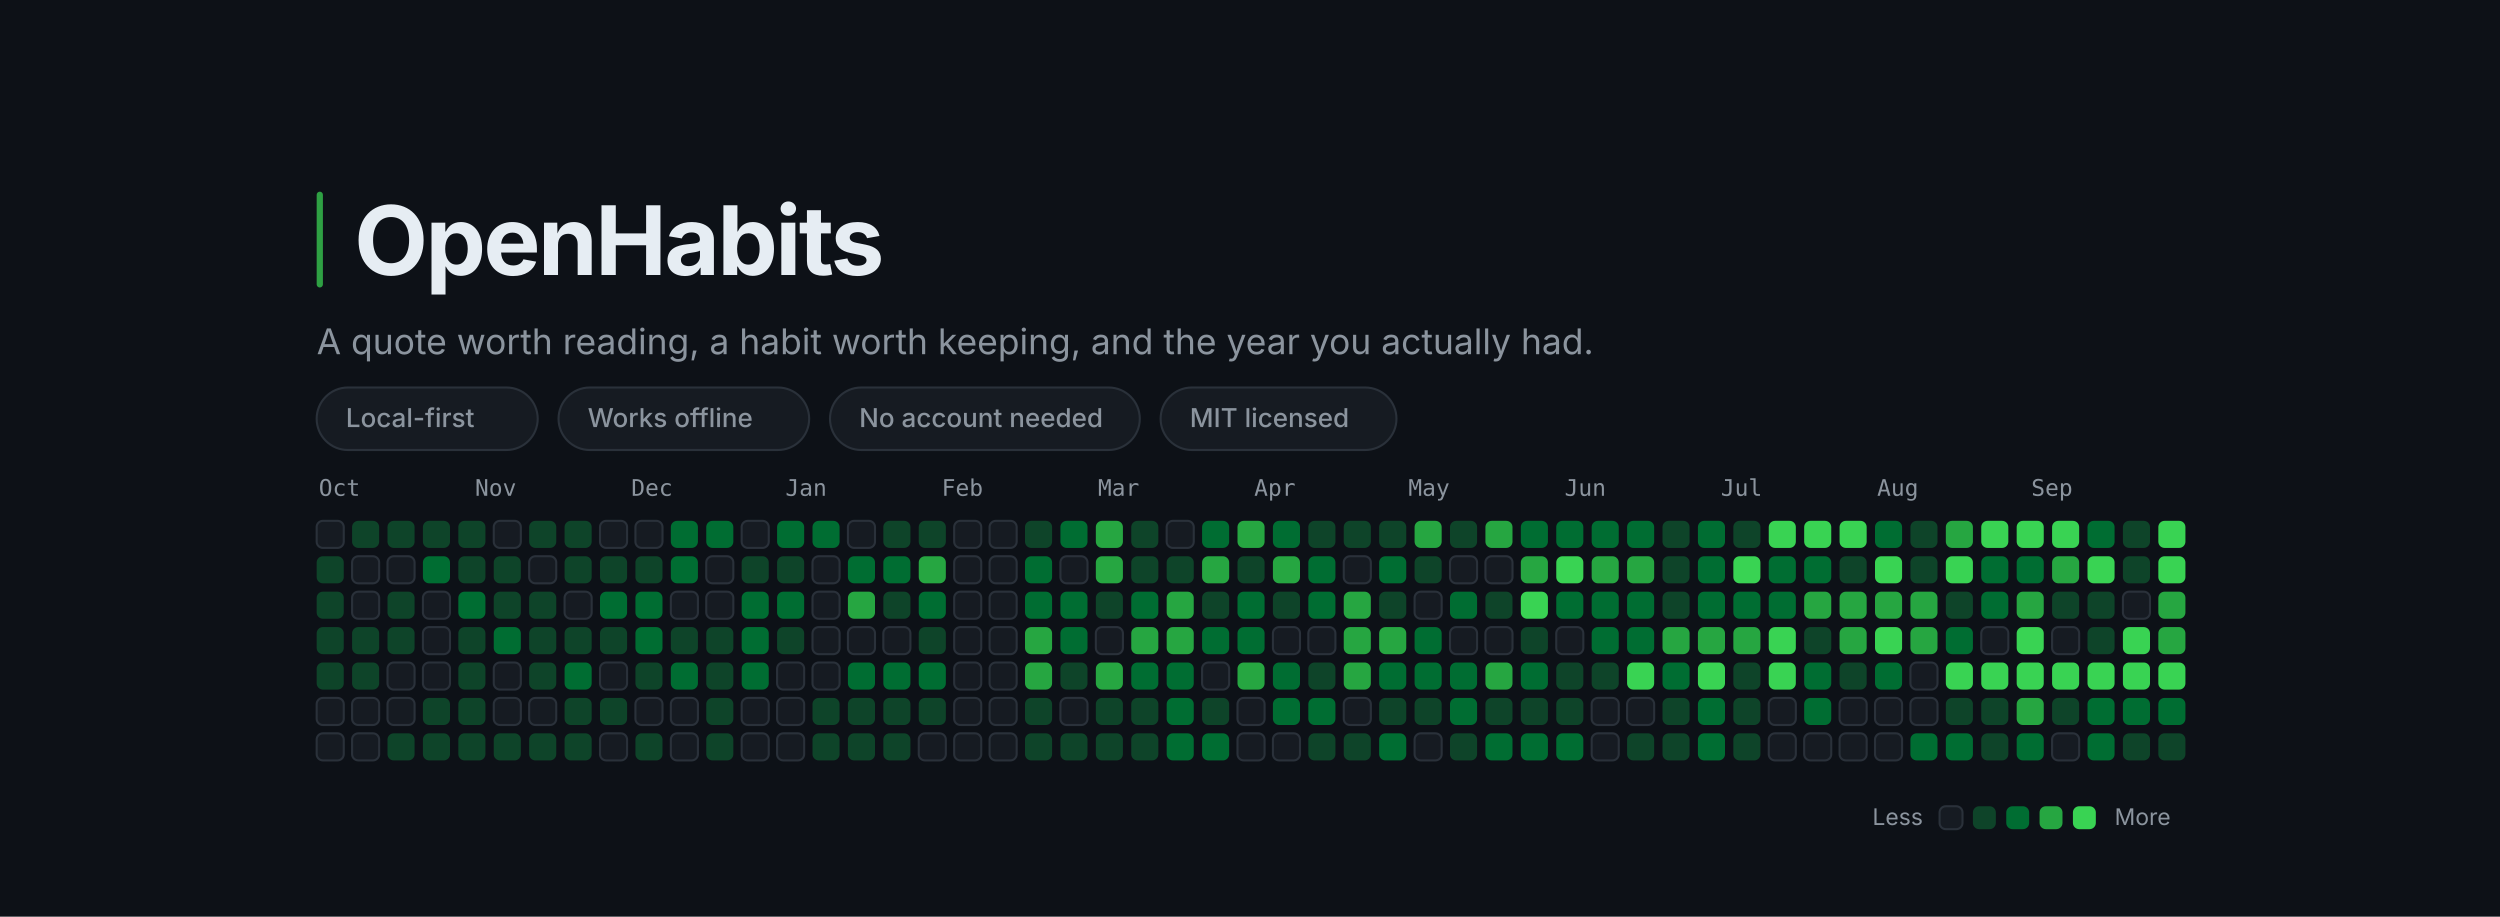
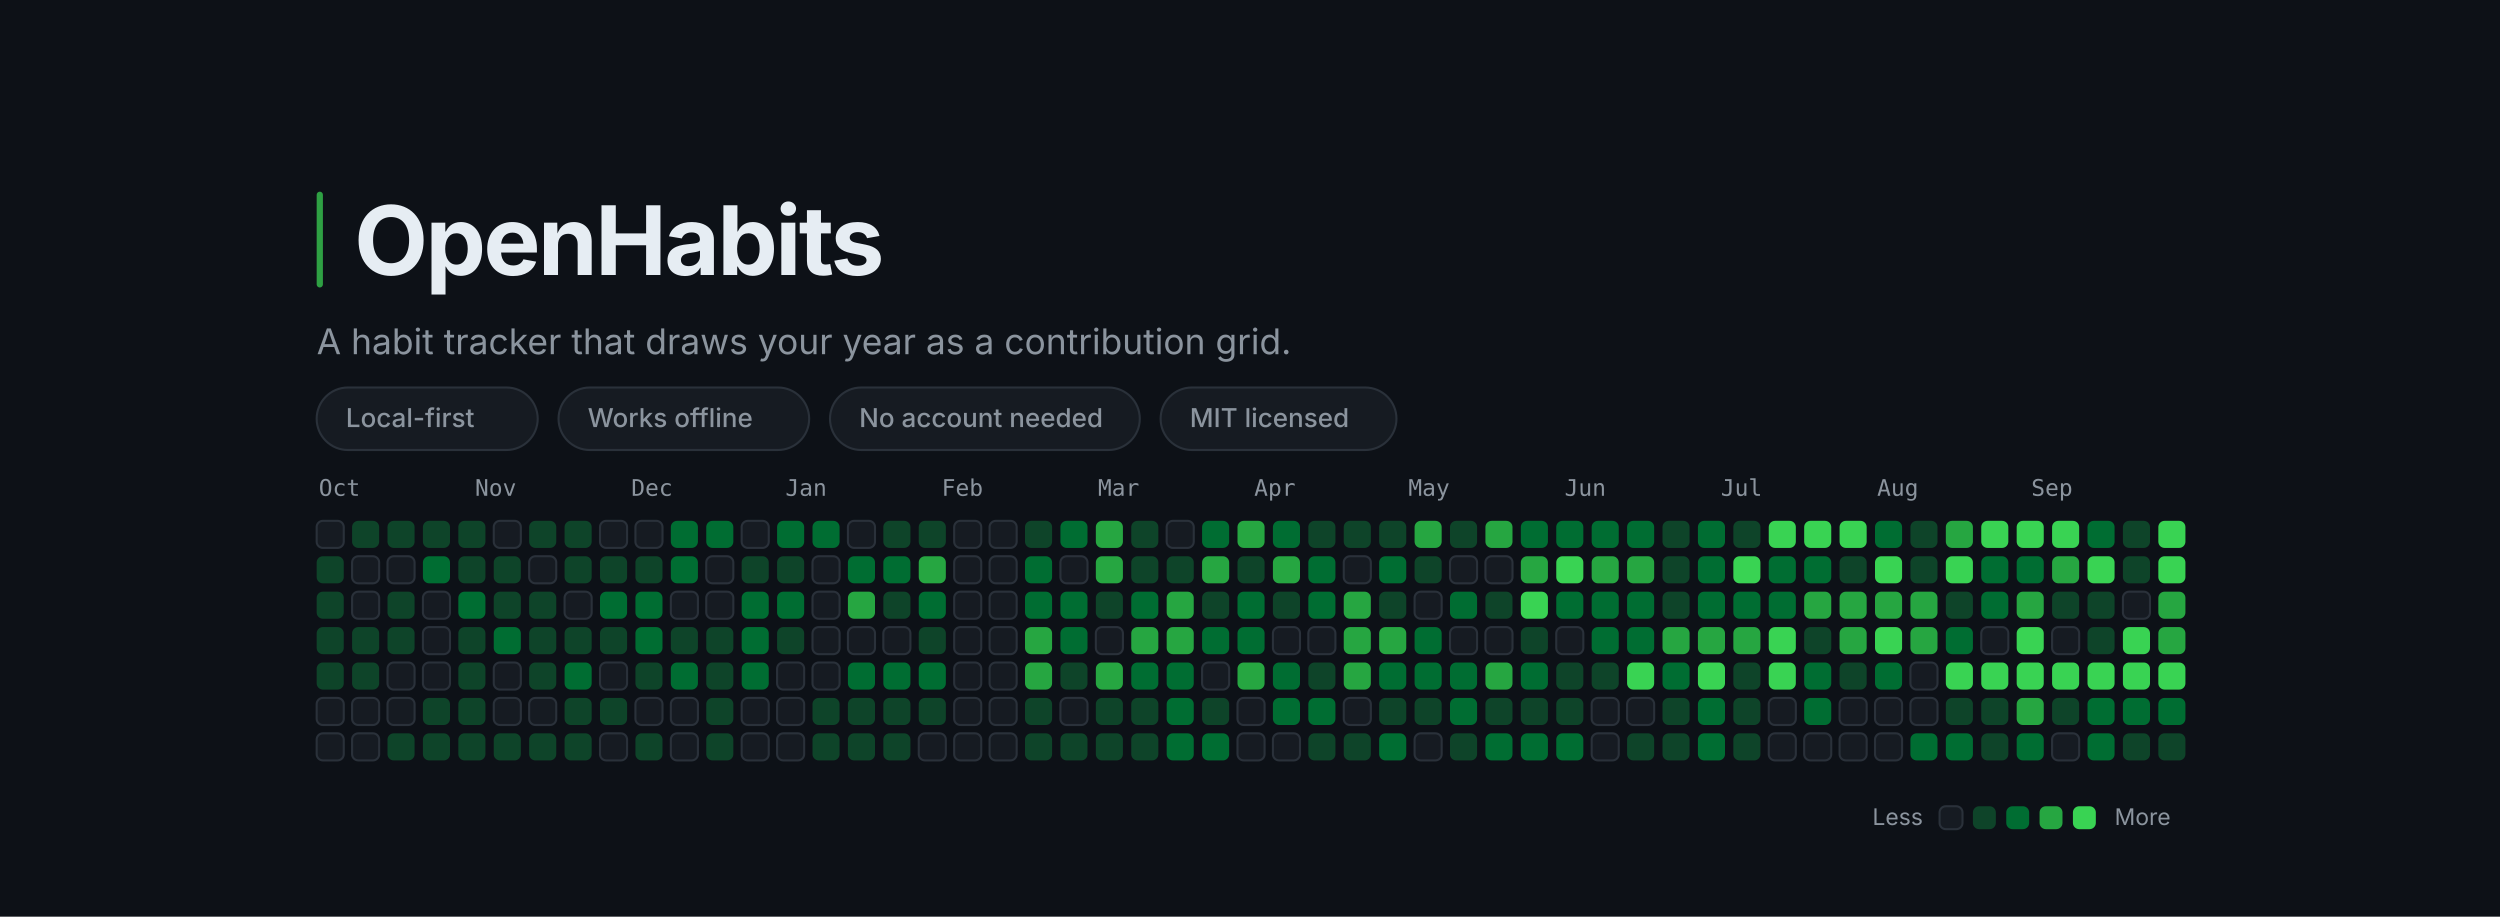
<svg xmlns="http://www.w3.org/2000/svg" width="1200" height="440" viewBox="0 0 1200 440" role="img">
  <rect x="0" y="0" width="1200" height="440" rx="0" fill="#0d1117" />
  <rect x="152" y="92" width="3" height="46" rx="1.5" fill="#2ea043" />
  <text x="170" y="132" font-family="-apple-system, BlinkMacSystemFont, Segoe UI, Inter, Roboto, Helvetica, Arial, sans-serif" font-size="46" fill="#e6edf3" font-weight="700" letter-spacing="-1.2">OpenHabits</text>
-   <text x="152" y="170" font-family="-apple-system, BlinkMacSystemFont, Segoe UI, Inter, Roboto, Helvetica, Arial, sans-serif" font-size="17" fill="#8b949e" font-weight="400">A quote worth reading, a habit worth keeping, and the year you actually had.</text>
+   <text x="152" y="170" font-family="-apple-system, BlinkMacSystemFont, Segoe UI, Inter, Roboto, Helvetica, Arial, sans-serif" font-size="17" fill="#8b949e" font-weight="400">A habit tracker that draws your year as a contribution grid.</text>
  <rect x="152" y="186" width="106.1" height="30" rx="15" fill="#161b22" stroke="#2a313a" stroke-width="1" />
  <text x="166" y="205" font-family="-apple-system, BlinkMacSystemFont, Segoe UI, Inter, Roboto, Helvetica, Arial, sans-serif" font-size="12.5" fill="#8b949e" font-weight="500">Local-first</text>
  <rect x="268.1" y="186" width="120.3" height="30" rx="15" fill="#161b22" stroke="#2a313a" stroke-width="1" />
  <text x="282.1" y="205" font-family="-apple-system, BlinkMacSystemFont, Segoe UI, Inter, Roboto, Helvetica, Arial, sans-serif" font-size="12.5" fill="#8b949e" font-weight="500">Works offline</text>
  <rect x="398.4" y="186" width="148.7" height="30" rx="15" fill="#161b22" stroke="#2a313a" stroke-width="1" />
  <text x="412.4" y="205" font-family="-apple-system, BlinkMacSystemFont, Segoe UI, Inter, Roboto, Helvetica, Arial, sans-serif" font-size="12.5" fill="#8b949e" font-weight="500">No account needed</text>
  <rect x="557.1" y="186" width="113.2" height="30" rx="15" fill="#161b22" stroke="#2a313a" stroke-width="1" />
  <text x="571.1" y="205" font-family="-apple-system, BlinkMacSystemFont, Segoe UI, Inter, Roboto, Helvetica, Arial, sans-serif" font-size="12.5" fill="#8b949e" font-weight="500">MIT licensed</text>
  <text x="153" y="238" font-family="ui-monospace, SFMono-Regular, Menlo, Consolas, monospace" font-size="11" fill="#8b949e" font-weight="400">Oct</text>
  <text x="228" y="238" font-family="ui-monospace, SFMono-Regular, Menlo, Consolas, monospace" font-size="11" fill="#8b949e" font-weight="400">Nov</text>
  <text x="303" y="238" font-family="ui-monospace, SFMono-Regular, Menlo, Consolas, monospace" font-size="11" fill="#8b949e" font-weight="400">Dec</text>
  <text x="377" y="238" font-family="ui-monospace, SFMono-Regular, Menlo, Consolas, monospace" font-size="11" fill="#8b949e" font-weight="400">Jan</text>
  <text x="452" y="238" font-family="ui-monospace, SFMono-Regular, Menlo, Consolas, monospace" font-size="11" fill="#8b949e" font-weight="400">Feb</text>
  <text x="527" y="238" font-family="ui-monospace, SFMono-Regular, Menlo, Consolas, monospace" font-size="11" fill="#8b949e" font-weight="400">Mar</text>
  <text x="602" y="238" font-family="ui-monospace, SFMono-Regular, Menlo, Consolas, monospace" font-size="11" fill="#8b949e" font-weight="400">Apr</text>
  <text x="676" y="238" font-family="ui-monospace, SFMono-Regular, Menlo, Consolas, monospace" font-size="11" fill="#8b949e" font-weight="400">May</text>
  <text x="751" y="238" font-family="ui-monospace, SFMono-Regular, Menlo, Consolas, monospace" font-size="11" fill="#8b949e" font-weight="400">Jun</text>
  <text x="826" y="238" font-family="ui-monospace, SFMono-Regular, Menlo, Consolas, monospace" font-size="11" fill="#8b949e" font-weight="400">Jul</text>
  <text x="901" y="238" font-family="ui-monospace, SFMono-Regular, Menlo, Consolas, monospace" font-size="11" fill="#8b949e" font-weight="400">Aug</text>
  <text x="975" y="238" font-family="ui-monospace, SFMono-Regular, Menlo, Consolas, monospace" font-size="11" fill="#8b949e" font-weight="400">Sep</text>
  <rect x="152" y="250" width="13" height="13" rx="3" fill="#161b22" stroke="#2a313a" stroke-width="1" />
  <rect x="152" y="267" width="13" height="13" rx="3" fill="#0e4429" />
  <rect x="152" y="284" width="13" height="13" rx="3" fill="#0e4429" />
  <rect x="152" y="301" width="13" height="13" rx="3" fill="#0e4429" />
  <rect x="152" y="318" width="13" height="13" rx="3" fill="#0e4429" />
  <rect x="152" y="335" width="13" height="13" rx="3" fill="#161b22" stroke="#2a313a" stroke-width="1" />
  <rect x="152" y="352" width="13" height="13" rx="3" fill="#161b22" stroke="#2a313a" stroke-width="1" />
  <rect x="169" y="250" width="13" height="13" rx="3" fill="#0e4429" />
  <rect x="169" y="267" width="13" height="13" rx="3" fill="#161b22" stroke="#2a313a" stroke-width="1" />
  <rect x="169" y="284" width="13" height="13" rx="3" fill="#161b22" stroke="#2a313a" stroke-width="1" />
  <rect x="169" y="301" width="13" height="13" rx="3" fill="#0e4429" />
  <rect x="169" y="318" width="13" height="13" rx="3" fill="#0e4429" />
  <rect x="169" y="335" width="13" height="13" rx="3" fill="#161b22" stroke="#2a313a" stroke-width="1" />
  <rect x="169" y="352" width="13" height="13" rx="3" fill="#161b22" stroke="#2a313a" stroke-width="1" />
  <rect x="186" y="250" width="13" height="13" rx="3" fill="#0e4429" />
  <rect x="186" y="267" width="13" height="13" rx="3" fill="#161b22" stroke="#2a313a" stroke-width="1" />
  <rect x="186" y="284" width="13" height="13" rx="3" fill="#0e4429" />
  <rect x="186" y="301" width="13" height="13" rx="3" fill="#0e4429" />
  <rect x="186" y="318" width="13" height="13" rx="3" fill="#161b22" stroke="#2a313a" stroke-width="1" />
  <rect x="186" y="335" width="13" height="13" rx="3" fill="#161b22" stroke="#2a313a" stroke-width="1" />
  <rect x="186" y="352" width="13" height="13" rx="3" fill="#0e4429" />
  <rect x="203" y="250" width="13" height="13" rx="3" fill="#0e4429" />
  <rect x="203" y="267" width="13" height="13" rx="3" fill="#006d32" />
  <rect x="203" y="284" width="13" height="13" rx="3" fill="#161b22" stroke="#2a313a" stroke-width="1" />
  <rect x="203" y="301" width="13" height="13" rx="3" fill="#161b22" stroke="#2a313a" stroke-width="1" />
  <rect x="203" y="318" width="13" height="13" rx="3" fill="#161b22" stroke="#2a313a" stroke-width="1" />
  <rect x="203" y="335" width="13" height="13" rx="3" fill="#0e4429" />
  <rect x="203" y="352" width="13" height="13" rx="3" fill="#0e4429" />
  <rect x="220" y="250" width="13" height="13" rx="3" fill="#0e4429" />
  <rect x="220" y="267" width="13" height="13" rx="3" fill="#0e4429" />
  <rect x="220" y="284" width="13" height="13" rx="3" fill="#006d32" />
  <rect x="220" y="301" width="13" height="13" rx="3" fill="#0e4429" />
  <rect x="220" y="318" width="13" height="13" rx="3" fill="#0e4429" />
  <rect x="220" y="335" width="13" height="13" rx="3" fill="#0e4429" />
  <rect x="220" y="352" width="13" height="13" rx="3" fill="#0e4429" />
  <rect x="237" y="250" width="13" height="13" rx="3" fill="#161b22" stroke="#2a313a" stroke-width="1" />
  <rect x="237" y="267" width="13" height="13" rx="3" fill="#0e4429" />
  <rect x="237" y="284" width="13" height="13" rx="3" fill="#0e4429" />
  <rect x="237" y="301" width="13" height="13" rx="3" fill="#006d32" />
  <rect x="237" y="318" width="13" height="13" rx="3" fill="#161b22" stroke="#2a313a" stroke-width="1" />
  <rect x="237" y="335" width="13" height="13" rx="3" fill="#161b22" stroke="#2a313a" stroke-width="1" />
  <rect x="237" y="352" width="13" height="13" rx="3" fill="#0e4429" />
  <rect x="254" y="250" width="13" height="13" rx="3" fill="#0e4429" />
  <rect x="254" y="267" width="13" height="13" rx="3" fill="#161b22" stroke="#2a313a" stroke-width="1" />
  <rect x="254" y="284" width="13" height="13" rx="3" fill="#0e4429" />
  <rect x="254" y="301" width="13" height="13" rx="3" fill="#0e4429" />
  <rect x="254" y="318" width="13" height="13" rx="3" fill="#0e4429" />
  <rect x="254" y="335" width="13" height="13" rx="3" fill="#161b22" stroke="#2a313a" stroke-width="1" />
  <rect x="254" y="352" width="13" height="13" rx="3" fill="#0e4429" />
  <rect x="271" y="250" width="13" height="13" rx="3" fill="#0e4429" />
  <rect x="271" y="267" width="13" height="13" rx="3" fill="#0e4429" />
  <rect x="271" y="284" width="13" height="13" rx="3" fill="#161b22" stroke="#2a313a" stroke-width="1" />
  <rect x="271" y="301" width="13" height="13" rx="3" fill="#0e4429" />
  <rect x="271" y="318" width="13" height="13" rx="3" fill="#006d32" />
  <rect x="271" y="335" width="13" height="13" rx="3" fill="#0e4429" />
  <rect x="271" y="352" width="13" height="13" rx="3" fill="#0e4429" />
  <rect x="288" y="250" width="13" height="13" rx="3" fill="#161b22" stroke="#2a313a" stroke-width="1" />
  <rect x="288" y="267" width="13" height="13" rx="3" fill="#0e4429" />
  <rect x="288" y="284" width="13" height="13" rx="3" fill="#006d32" />
  <rect x="288" y="301" width="13" height="13" rx="3" fill="#0e4429" />
  <rect x="288" y="318" width="13" height="13" rx="3" fill="#161b22" stroke="#2a313a" stroke-width="1" />
  <rect x="288" y="335" width="13" height="13" rx="3" fill="#0e4429" />
  <rect x="288" y="352" width="13" height="13" rx="3" fill="#161b22" stroke="#2a313a" stroke-width="1" />
  <rect x="305" y="250" width="13" height="13" rx="3" fill="#161b22" stroke="#2a313a" stroke-width="1" />
  <rect x="305" y="267" width="13" height="13" rx="3" fill="#0e4429" />
  <rect x="305" y="284" width="13" height="13" rx="3" fill="#006d32" />
  <rect x="305" y="301" width="13" height="13" rx="3" fill="#006d32" />
  <rect x="305" y="318" width="13" height="13" rx="3" fill="#0e4429" />
  <rect x="305" y="335" width="13" height="13" rx="3" fill="#161b22" stroke="#2a313a" stroke-width="1" />
  <rect x="305" y="352" width="13" height="13" rx="3" fill="#0e4429" />
  <rect x="322" y="250" width="13" height="13" rx="3" fill="#006d32" />
  <rect x="322" y="267" width="13" height="13" rx="3" fill="#006d32" />
  <rect x="322" y="284" width="13" height="13" rx="3" fill="#161b22" stroke="#2a313a" stroke-width="1" />
  <rect x="322" y="301" width="13" height="13" rx="3" fill="#0e4429" />
  <rect x="322" y="318" width="13" height="13" rx="3" fill="#006d32" />
  <rect x="322" y="335" width="13" height="13" rx="3" fill="#161b22" stroke="#2a313a" stroke-width="1" />
  <rect x="322" y="352" width="13" height="13" rx="3" fill="#161b22" stroke="#2a313a" stroke-width="1" />
  <rect x="339" y="250" width="13" height="13" rx="3" fill="#006d32" />
  <rect x="339" y="267" width="13" height="13" rx="3" fill="#161b22" stroke="#2a313a" stroke-width="1" />
  <rect x="339" y="284" width="13" height="13" rx="3" fill="#161b22" stroke="#2a313a" stroke-width="1" />
  <rect x="339" y="301" width="13" height="13" rx="3" fill="#0e4429" />
  <rect x="339" y="318" width="13" height="13" rx="3" fill="#0e4429" />
  <rect x="339" y="335" width="13" height="13" rx="3" fill="#0e4429" />
  <rect x="339" y="352" width="13" height="13" rx="3" fill="#0e4429" />
  <rect x="356" y="250" width="13" height="13" rx="3" fill="#161b22" stroke="#2a313a" stroke-width="1" />
  <rect x="356" y="267" width="13" height="13" rx="3" fill="#0e4429" />
  <rect x="356" y="284" width="13" height="13" rx="3" fill="#006d32" />
  <rect x="356" y="301" width="13" height="13" rx="3" fill="#006d32" />
  <rect x="356" y="318" width="13" height="13" rx="3" fill="#006d32" />
  <rect x="356" y="335" width="13" height="13" rx="3" fill="#161b22" stroke="#2a313a" stroke-width="1" />
  <rect x="356" y="352" width="13" height="13" rx="3" fill="#161b22" stroke="#2a313a" stroke-width="1" />
  <rect x="373" y="250" width="13" height="13" rx="3" fill="#006d32" />
  <rect x="373" y="267" width="13" height="13" rx="3" fill="#0e4429" />
  <rect x="373" y="284" width="13" height="13" rx="3" fill="#006d32" />
  <rect x="373" y="301" width="13" height="13" rx="3" fill="#0e4429" />
  <rect x="373" y="318" width="13" height="13" rx="3" fill="#161b22" stroke="#2a313a" stroke-width="1" />
  <rect x="373" y="335" width="13" height="13" rx="3" fill="#161b22" stroke="#2a313a" stroke-width="1" />
  <rect x="373" y="352" width="13" height="13" rx="3" fill="#161b22" stroke="#2a313a" stroke-width="1" />
  <rect x="390" y="250" width="13" height="13" rx="3" fill="#006d32" />
  <rect x="390" y="267" width="13" height="13" rx="3" fill="#161b22" stroke="#2a313a" stroke-width="1" />
  <rect x="390" y="284" width="13" height="13" rx="3" fill="#161b22" stroke="#2a313a" stroke-width="1" />
  <rect x="390" y="301" width="13" height="13" rx="3" fill="#161b22" stroke="#2a313a" stroke-width="1" />
  <rect x="390" y="318" width="13" height="13" rx="3" fill="#161b22" stroke="#2a313a" stroke-width="1" />
  <rect x="390" y="335" width="13" height="13" rx="3" fill="#0e4429" />
  <rect x="390" y="352" width="13" height="13" rx="3" fill="#0e4429" />
  <rect x="407" y="250" width="13" height="13" rx="3" fill="#161b22" stroke="#2a313a" stroke-width="1" />
  <rect x="407" y="267" width="13" height="13" rx="3" fill="#006d32" />
  <rect x="407" y="284" width="13" height="13" rx="3" fill="#26a641" />
  <rect x="407" y="301" width="13" height="13" rx="3" fill="#161b22" stroke="#2a313a" stroke-width="1" />
  <rect x="407" y="318" width="13" height="13" rx="3" fill="#006d32" />
  <rect x="407" y="335" width="13" height="13" rx="3" fill="#0e4429" />
  <rect x="407" y="352" width="13" height="13" rx="3" fill="#0e4429" />
  <rect x="424" y="250" width="13" height="13" rx="3" fill="#0e4429" />
  <rect x="424" y="267" width="13" height="13" rx="3" fill="#006d32" />
  <rect x="424" y="284" width="13" height="13" rx="3" fill="#0e4429" />
  <rect x="424" y="301" width="13" height="13" rx="3" fill="#161b22" stroke="#2a313a" stroke-width="1" />
  <rect x="424" y="318" width="13" height="13" rx="3" fill="#006d32" />
  <rect x="424" y="335" width="13" height="13" rx="3" fill="#0e4429" />
  <rect x="424" y="352" width="13" height="13" rx="3" fill="#0e4429" />
  <rect x="441" y="250" width="13" height="13" rx="3" fill="#0e4429" />
  <rect x="441" y="267" width="13" height="13" rx="3" fill="#26a641" />
  <rect x="441" y="284" width="13" height="13" rx="3" fill="#006d32" />
  <rect x="441" y="301" width="13" height="13" rx="3" fill="#0e4429" />
  <rect x="441" y="318" width="13" height="13" rx="3" fill="#006d32" />
  <rect x="441" y="335" width="13" height="13" rx="3" fill="#0e4429" />
  <rect x="441" y="352" width="13" height="13" rx="3" fill="#161b22" stroke="#2a313a" stroke-width="1" />
  <rect x="458" y="250" width="13" height="13" rx="3" fill="#161b22" stroke="#2a313a" stroke-width="1" />
  <rect x="458" y="267" width="13" height="13" rx="3" fill="#161b22" stroke="#2a313a" stroke-width="1" />
  <rect x="458" y="284" width="13" height="13" rx="3" fill="#161b22" stroke="#2a313a" stroke-width="1" />
  <rect x="458" y="301" width="13" height="13" rx="3" fill="#161b22" stroke="#2a313a" stroke-width="1" />
  <rect x="458" y="318" width="13" height="13" rx="3" fill="#161b22" stroke="#2a313a" stroke-width="1" />
  <rect x="458" y="335" width="13" height="13" rx="3" fill="#161b22" stroke="#2a313a" stroke-width="1" />
  <rect x="458" y="352" width="13" height="13" rx="3" fill="#161b22" stroke="#2a313a" stroke-width="1" />
  <rect x="475" y="250" width="13" height="13" rx="3" fill="#161b22" stroke="#2a313a" stroke-width="1" />
  <rect x="475" y="267" width="13" height="13" rx="3" fill="#161b22" stroke="#2a313a" stroke-width="1" />
  <rect x="475" y="284" width="13" height="13" rx="3" fill="#161b22" stroke="#2a313a" stroke-width="1" />
  <rect x="475" y="301" width="13" height="13" rx="3" fill="#161b22" stroke="#2a313a" stroke-width="1" />
  <rect x="475" y="318" width="13" height="13" rx="3" fill="#161b22" stroke="#2a313a" stroke-width="1" />
  <rect x="475" y="335" width="13" height="13" rx="3" fill="#161b22" stroke="#2a313a" stroke-width="1" />
  <rect x="475" y="352" width="13" height="13" rx="3" fill="#161b22" stroke="#2a313a" stroke-width="1" />
  <rect x="492" y="250" width="13" height="13" rx="3" fill="#0e4429" />
  <rect x="492" y="267" width="13" height="13" rx="3" fill="#006d32" />
  <rect x="492" y="284" width="13" height="13" rx="3" fill="#006d32" />
  <rect x="492" y="301" width="13" height="13" rx="3" fill="#26a641" />
  <rect x="492" y="318" width="13" height="13" rx="3" fill="#26a641" />
  <rect x="492" y="335" width="13" height="13" rx="3" fill="#0e4429" />
  <rect x="492" y="352" width="13" height="13" rx="3" fill="#0e4429" />
  <rect x="509" y="250" width="13" height="13" rx="3" fill="#006d32" />
  <rect x="509" y="267" width="13" height="13" rx="3" fill="#161b22" stroke="#2a313a" stroke-width="1" />
  <rect x="509" y="284" width="13" height="13" rx="3" fill="#006d32" />
  <rect x="509" y="301" width="13" height="13" rx="3" fill="#006d32" />
  <rect x="509" y="318" width="13" height="13" rx="3" fill="#0e4429" />
  <rect x="509" y="335" width="13" height="13" rx="3" fill="#161b22" stroke="#2a313a" stroke-width="1" />
  <rect x="509" y="352" width="13" height="13" rx="3" fill="#0e4429" />
  <rect x="526" y="250" width="13" height="13" rx="3" fill="#26a641" />
  <rect x="526" y="267" width="13" height="13" rx="3" fill="#26a641" />
  <rect x="526" y="284" width="13" height="13" rx="3" fill="#0e4429" />
  <rect x="526" y="301" width="13" height="13" rx="3" fill="#161b22" stroke="#2a313a" stroke-width="1" />
  <rect x="526" y="318" width="13" height="13" rx="3" fill="#26a641" />
  <rect x="526" y="335" width="13" height="13" rx="3" fill="#0e4429" />
  <rect x="526" y="352" width="13" height="13" rx="3" fill="#0e4429" />
  <rect x="543" y="250" width="13" height="13" rx="3" fill="#0e4429" />
  <rect x="543" y="267" width="13" height="13" rx="3" fill="#0e4429" />
  <rect x="543" y="284" width="13" height="13" rx="3" fill="#006d32" />
  <rect x="543" y="301" width="13" height="13" rx="3" fill="#26a641" />
  <rect x="543" y="318" width="13" height="13" rx="3" fill="#006d32" />
  <rect x="543" y="335" width="13" height="13" rx="3" fill="#0e4429" />
  <rect x="543" y="352" width="13" height="13" rx="3" fill="#0e4429" />
  <rect x="560" y="250" width="13" height="13" rx="3" fill="#161b22" stroke="#2a313a" stroke-width="1" />
  <rect x="560" y="267" width="13" height="13" rx="3" fill="#0e4429" />
  <rect x="560" y="284" width="13" height="13" rx="3" fill="#26a641" />
  <rect x="560" y="301" width="13" height="13" rx="3" fill="#26a641" />
  <rect x="560" y="318" width="13" height="13" rx="3" fill="#006d32" />
  <rect x="560" y="335" width="13" height="13" rx="3" fill="#006d32" />
  <rect x="560" y="352" width="13" height="13" rx="3" fill="#006d32" />
  <rect x="577" y="250" width="13" height="13" rx="3" fill="#006d32" />
  <rect x="577" y="267" width="13" height="13" rx="3" fill="#26a641" />
  <rect x="577" y="284" width="13" height="13" rx="3" fill="#0e4429" />
  <rect x="577" y="301" width="13" height="13" rx="3" fill="#006d32" />
  <rect x="577" y="318" width="13" height="13" rx="3" fill="#161b22" stroke="#2a313a" stroke-width="1" />
  <rect x="577" y="335" width="13" height="13" rx="3" fill="#0e4429" />
  <rect x="577" y="352" width="13" height="13" rx="3" fill="#006d32" />
  <rect x="594" y="250" width="13" height="13" rx="3" fill="#26a641" />
  <rect x="594" y="267" width="13" height="13" rx="3" fill="#0e4429" />
  <rect x="594" y="284" width="13" height="13" rx="3" fill="#006d32" />
  <rect x="594" y="301" width="13" height="13" rx="3" fill="#006d32" />
  <rect x="594" y="318" width="13" height="13" rx="3" fill="#26a641" />
  <rect x="594" y="335" width="13" height="13" rx="3" fill="#161b22" stroke="#2a313a" stroke-width="1" />
  <rect x="594" y="352" width="13" height="13" rx="3" fill="#161b22" stroke="#2a313a" stroke-width="1" />
  <rect x="611" y="250" width="13" height="13" rx="3" fill="#006d32" />
  <rect x="611" y="267" width="13" height="13" rx="3" fill="#26a641" />
  <rect x="611" y="284" width="13" height="13" rx="3" fill="#0e4429" />
  <rect x="611" y="301" width="13" height="13" rx="3" fill="#161b22" stroke="#2a313a" stroke-width="1" />
  <rect x="611" y="318" width="13" height="13" rx="3" fill="#006d32" />
  <rect x="611" y="335" width="13" height="13" rx="3" fill="#006d32" />
  <rect x="611" y="352" width="13" height="13" rx="3" fill="#161b22" stroke="#2a313a" stroke-width="1" />
  <rect x="628" y="250" width="13" height="13" rx="3" fill="#0e4429" />
  <rect x="628" y="267" width="13" height="13" rx="3" fill="#006d32" />
  <rect x="628" y="284" width="13" height="13" rx="3" fill="#006d32" />
  <rect x="628" y="301" width="13" height="13" rx="3" fill="#161b22" stroke="#2a313a" stroke-width="1" />
  <rect x="628" y="318" width="13" height="13" rx="3" fill="#0e4429" />
  <rect x="628" y="335" width="13" height="13" rx="3" fill="#006d32" />
  <rect x="628" y="352" width="13" height="13" rx="3" fill="#0e4429" />
  <rect x="645" y="250" width="13" height="13" rx="3" fill="#0e4429" />
  <rect x="645" y="267" width="13" height="13" rx="3" fill="#161b22" stroke="#2a313a" stroke-width="1" />
  <rect x="645" y="284" width="13" height="13" rx="3" fill="#26a641" />
  <rect x="645" y="301" width="13" height="13" rx="3" fill="#26a641" />
  <rect x="645" y="318" width="13" height="13" rx="3" fill="#26a641" />
  <rect x="645" y="335" width="13" height="13" rx="3" fill="#161b22" stroke="#2a313a" stroke-width="1" />
  <rect x="645" y="352" width="13" height="13" rx="3" fill="#0e4429" />
  <rect x="662" y="250" width="13" height="13" rx="3" fill="#0e4429" />
  <rect x="662" y="267" width="13" height="13" rx="3" fill="#006d32" />
  <rect x="662" y="284" width="13" height="13" rx="3" fill="#0e4429" />
  <rect x="662" y="301" width="13" height="13" rx="3" fill="#26a641" />
  <rect x="662" y="318" width="13" height="13" rx="3" fill="#006d32" />
  <rect x="662" y="335" width="13" height="13" rx="3" fill="#0e4429" />
  <rect x="662" y="352" width="13" height="13" rx="3" fill="#006d32" />
  <rect x="679" y="250" width="13" height="13" rx="3" fill="#26a641" />
  <rect x="679" y="267" width="13" height="13" rx="3" fill="#0e4429" />
  <rect x="679" y="284" width="13" height="13" rx="3" fill="#161b22" stroke="#2a313a" stroke-width="1" />
  <rect x="679" y="301" width="13" height="13" rx="3" fill="#006d32" />
  <rect x="679" y="318" width="13" height="13" rx="3" fill="#006d32" />
  <rect x="679" y="335" width="13" height="13" rx="3" fill="#0e4429" />
  <rect x="679" y="352" width="13" height="13" rx="3" fill="#161b22" stroke="#2a313a" stroke-width="1" />
  <rect x="696" y="250" width="13" height="13" rx="3" fill="#0e4429" />
  <rect x="696" y="267" width="13" height="13" rx="3" fill="#161b22" stroke="#2a313a" stroke-width="1" />
  <rect x="696" y="284" width="13" height="13" rx="3" fill="#006d32" />
  <rect x="696" y="301" width="13" height="13" rx="3" fill="#161b22" stroke="#2a313a" stroke-width="1" />
  <rect x="696" y="318" width="13" height="13" rx="3" fill="#006d32" />
  <rect x="696" y="335" width="13" height="13" rx="3" fill="#006d32" />
  <rect x="696" y="352" width="13" height="13" rx="3" fill="#0e4429" />
  <rect x="713" y="250" width="13" height="13" rx="3" fill="#26a641" />
  <rect x="713" y="267" width="13" height="13" rx="3" fill="#161b22" stroke="#2a313a" stroke-width="1" />
  <rect x="713" y="284" width="13" height="13" rx="3" fill="#0e4429" />
  <rect x="713" y="301" width="13" height="13" rx="3" fill="#161b22" stroke="#2a313a" stroke-width="1" />
  <rect x="713" y="318" width="13" height="13" rx="3" fill="#26a641" />
  <rect x="713" y="335" width="13" height="13" rx="3" fill="#0e4429" />
  <rect x="713" y="352" width="13" height="13" rx="3" fill="#006d32" />
  <rect x="730" y="250" width="13" height="13" rx="3" fill="#006d32" />
  <rect x="730" y="267" width="13" height="13" rx="3" fill="#26a641" />
  <rect x="730" y="284" width="13" height="13" rx="3" fill="#39d353" />
  <rect x="730" y="301" width="13" height="13" rx="3" fill="#0e4429" />
  <rect x="730" y="318" width="13" height="13" rx="3" fill="#006d32" />
  <rect x="730" y="335" width="13" height="13" rx="3" fill="#0e4429" />
  <rect x="730" y="352" width="13" height="13" rx="3" fill="#006d32" />
  <rect x="747" y="250" width="13" height="13" rx="3" fill="#006d32" />
  <rect x="747" y="267" width="13" height="13" rx="3" fill="#39d353" />
  <rect x="747" y="284" width="13" height="13" rx="3" fill="#006d32" />
  <rect x="747" y="301" width="13" height="13" rx="3" fill="#161b22" stroke="#2a313a" stroke-width="1" />
  <rect x="747" y="318" width="13" height="13" rx="3" fill="#0e4429" />
  <rect x="747" y="335" width="13" height="13" rx="3" fill="#0e4429" />
  <rect x="747" y="352" width="13" height="13" rx="3" fill="#006d32" />
  <rect x="764" y="250" width="13" height="13" rx="3" fill="#006d32" />
  <rect x="764" y="267" width="13" height="13" rx="3" fill="#26a641" />
  <rect x="764" y="284" width="13" height="13" rx="3" fill="#006d32" />
  <rect x="764" y="301" width="13" height="13" rx="3" fill="#006d32" />
  <rect x="764" y="318" width="13" height="13" rx="3" fill="#0e4429" />
  <rect x="764" y="335" width="13" height="13" rx="3" fill="#161b22" stroke="#2a313a" stroke-width="1" />
  <rect x="764" y="352" width="13" height="13" rx="3" fill="#161b22" stroke="#2a313a" stroke-width="1" />
  <rect x="781" y="250" width="13" height="13" rx="3" fill="#006d32" />
  <rect x="781" y="267" width="13" height="13" rx="3" fill="#26a641" />
  <rect x="781" y="284" width="13" height="13" rx="3" fill="#006d32" />
  <rect x="781" y="301" width="13" height="13" rx="3" fill="#006d32" />
  <rect x="781" y="318" width="13" height="13" rx="3" fill="#39d353" />
  <rect x="781" y="335" width="13" height="13" rx="3" fill="#161b22" stroke="#2a313a" stroke-width="1" />
  <rect x="781" y="352" width="13" height="13" rx="3" fill="#0e4429" />
  <rect x="798" y="250" width="13" height="13" rx="3" fill="#0e4429" />
  <rect x="798" y="267" width="13" height="13" rx="3" fill="#0e4429" />
  <rect x="798" y="284" width="13" height="13" rx="3" fill="#0e4429" />
  <rect x="798" y="301" width="13" height="13" rx="3" fill="#26a641" />
  <rect x="798" y="318" width="13" height="13" rx="3" fill="#006d32" />
  <rect x="798" y="335" width="13" height="13" rx="3" fill="#0e4429" />
  <rect x="798" y="352" width="13" height="13" rx="3" fill="#0e4429" />
  <rect x="815" y="250" width="13" height="13" rx="3" fill="#006d32" />
  <rect x="815" y="267" width="13" height="13" rx="3" fill="#006d32" />
  <rect x="815" y="284" width="13" height="13" rx="3" fill="#006d32" />
  <rect x="815" y="301" width="13" height="13" rx="3" fill="#26a641" />
  <rect x="815" y="318" width="13" height="13" rx="3" fill="#39d353" />
  <rect x="815" y="335" width="13" height="13" rx="3" fill="#006d32" />
  <rect x="815" y="352" width="13" height="13" rx="3" fill="#006d32" />
  <rect x="832" y="250" width="13" height="13" rx="3" fill="#0e4429" />
  <rect x="832" y="267" width="13" height="13" rx="3" fill="#39d353" />
  <rect x="832" y="284" width="13" height="13" rx="3" fill="#006d32" />
  <rect x="832" y="301" width="13" height="13" rx="3" fill="#26a641" />
  <rect x="832" y="318" width="13" height="13" rx="3" fill="#0e4429" />
  <rect x="832" y="335" width="13" height="13" rx="3" fill="#0e4429" />
  <rect x="832" y="352" width="13" height="13" rx="3" fill="#0e4429" />
  <rect x="849" y="250" width="13" height="13" rx="3" fill="#39d353" />
  <rect x="849" y="267" width="13" height="13" rx="3" fill="#006d32" />
  <rect x="849" y="284" width="13" height="13" rx="3" fill="#006d32" />
  <rect x="849" y="301" width="13" height="13" rx="3" fill="#39d353" />
  <rect x="849" y="318" width="13" height="13" rx="3" fill="#39d353" />
  <rect x="849" y="335" width="13" height="13" rx="3" fill="#161b22" stroke="#2a313a" stroke-width="1" />
  <rect x="849" y="352" width="13" height="13" rx="3" fill="#161b22" stroke="#2a313a" stroke-width="1" />
  <rect x="866" y="250" width="13" height="13" rx="3" fill="#39d353" />
  <rect x="866" y="267" width="13" height="13" rx="3" fill="#006d32" />
  <rect x="866" y="284" width="13" height="13" rx="3" fill="#26a641" />
  <rect x="866" y="301" width="13" height="13" rx="3" fill="#0e4429" />
  <rect x="866" y="318" width="13" height="13" rx="3" fill="#006d32" />
  <rect x="866" y="335" width="13" height="13" rx="3" fill="#006d32" />
  <rect x="866" y="352" width="13" height="13" rx="3" fill="#161b22" stroke="#2a313a" stroke-width="1" />
  <rect x="883" y="250" width="13" height="13" rx="3" fill="#39d353" />
  <rect x="883" y="267" width="13" height="13" rx="3" fill="#0e4429" />
  <rect x="883" y="284" width="13" height="13" rx="3" fill="#26a641" />
  <rect x="883" y="301" width="13" height="13" rx="3" fill="#26a641" />
  <rect x="883" y="318" width="13" height="13" rx="3" fill="#0e4429" />
  <rect x="883" y="335" width="13" height="13" rx="3" fill="#161b22" stroke="#2a313a" stroke-width="1" />
  <rect x="883" y="352" width="13" height="13" rx="3" fill="#161b22" stroke="#2a313a" stroke-width="1" />
  <rect x="900" y="250" width="13" height="13" rx="3" fill="#006d32" />
  <rect x="900" y="267" width="13" height="13" rx="3" fill="#39d353" />
  <rect x="900" y="284" width="13" height="13" rx="3" fill="#26a641" />
  <rect x="900" y="301" width="13" height="13" rx="3" fill="#39d353" />
  <rect x="900" y="318" width="13" height="13" rx="3" fill="#006d32" />
  <rect x="900" y="335" width="13" height="13" rx="3" fill="#161b22" stroke="#2a313a" stroke-width="1" />
  <rect x="900" y="352" width="13" height="13" rx="3" fill="#161b22" stroke="#2a313a" stroke-width="1" />
  <rect x="917" y="250" width="13" height="13" rx="3" fill="#0e4429" />
  <rect x="917" y="267" width="13" height="13" rx="3" fill="#0e4429" />
  <rect x="917" y="284" width="13" height="13" rx="3" fill="#26a641" />
  <rect x="917" y="301" width="13" height="13" rx="3" fill="#26a641" />
  <rect x="917" y="318" width="13" height="13" rx="3" fill="#161b22" stroke="#2a313a" stroke-width="1" />
  <rect x="917" y="335" width="13" height="13" rx="3" fill="#161b22" stroke="#2a313a" stroke-width="1" />
  <rect x="917" y="352" width="13" height="13" rx="3" fill="#006d32" />
  <rect x="934" y="250" width="13" height="13" rx="3" fill="#26a641" />
  <rect x="934" y="267" width="13" height="13" rx="3" fill="#39d353" />
  <rect x="934" y="284" width="13" height="13" rx="3" fill="#0e4429" />
  <rect x="934" y="301" width="13" height="13" rx="3" fill="#006d32" />
  <rect x="934" y="318" width="13" height="13" rx="3" fill="#39d353" />
  <rect x="934" y="335" width="13" height="13" rx="3" fill="#0e4429" />
  <rect x="934" y="352" width="13" height="13" rx="3" fill="#006d32" />
  <rect x="951" y="250" width="13" height="13" rx="3" fill="#39d353" />
  <rect x="951" y="267" width="13" height="13" rx="3" fill="#006d32" />
  <rect x="951" y="284" width="13" height="13" rx="3" fill="#006d32" />
  <rect x="951" y="301" width="13" height="13" rx="3" fill="#161b22" stroke="#2a313a" stroke-width="1" />
  <rect x="951" y="318" width="13" height="13" rx="3" fill="#39d353" />
  <rect x="951" y="335" width="13" height="13" rx="3" fill="#0e4429" />
  <rect x="951" y="352" width="13" height="13" rx="3" fill="#0e4429" />
  <rect x="968" y="250" width="13" height="13" rx="3" fill="#39d353" />
  <rect x="968" y="267" width="13" height="13" rx="3" fill="#006d32" />
  <rect x="968" y="284" width="13" height="13" rx="3" fill="#26a641" />
  <rect x="968" y="301" width="13" height="13" rx="3" fill="#39d353" />
  <rect x="968" y="318" width="13" height="13" rx="3" fill="#39d353" />
  <rect x="968" y="335" width="13" height="13" rx="3" fill="#26a641" />
  <rect x="968" y="352" width="13" height="13" rx="3" fill="#006d32" />
  <rect x="985" y="250" width="13" height="13" rx="3" fill="#39d353" />
  <rect x="985" y="267" width="13" height="13" rx="3" fill="#26a641" />
  <rect x="985" y="284" width="13" height="13" rx="3" fill="#0e4429" />
  <rect x="985" y="301" width="13" height="13" rx="3" fill="#161b22" stroke="#2a313a" stroke-width="1" />
  <rect x="985" y="318" width="13" height="13" rx="3" fill="#39d353" />
  <rect x="985" y="335" width="13" height="13" rx="3" fill="#0e4429" />
  <rect x="985" y="352" width="13" height="13" rx="3" fill="#161b22" stroke="#2a313a" stroke-width="1" />
  <rect x="1002" y="250" width="13" height="13" rx="3" fill="#006d32" />
  <rect x="1002" y="267" width="13" height="13" rx="3" fill="#39d353" />
  <rect x="1002" y="284" width="13" height="13" rx="3" fill="#0e4429" />
  <rect x="1002" y="301" width="13" height="13" rx="3" fill="#0e4429" />
  <rect x="1002" y="318" width="13" height="13" rx="3" fill="#39d353" />
  <rect x="1002" y="335" width="13" height="13" rx="3" fill="#006d32" />
  <rect x="1002" y="352" width="13" height="13" rx="3" fill="#006d32" />
  <rect x="1019" y="250" width="13" height="13" rx="3" fill="#0e4429" />
  <rect x="1019" y="267" width="13" height="13" rx="3" fill="#0e4429" />
  <rect x="1019" y="284" width="13" height="13" rx="3" fill="#161b22" stroke="#2a313a" stroke-width="1" />
  <rect x="1019" y="301" width="13" height="13" rx="3" fill="#39d353" />
  <rect x="1019" y="318" width="13" height="13" rx="3" fill="#39d353" />
  <rect x="1019" y="335" width="13" height="13" rx="3" fill="#006d32" />
  <rect x="1019" y="352" width="13" height="13" rx="3" fill="#0e4429" />
  <rect x="1036" y="250" width="13" height="13" rx="3" fill="#39d353" />
  <rect x="1036" y="267" width="13" height="13" rx="3" fill="#39d353" />
  <rect x="1036" y="284" width="13" height="13" rx="3" fill="#26a641" />
  <rect x="1036" y="301" width="13" height="13" rx="3" fill="#26a641" />
  <rect x="1036" y="318" width="13" height="13" rx="3" fill="#39d353" />
  <rect x="1036" y="335" width="13" height="13" rx="3" fill="#006d32" />
  <rect x="1036" y="352" width="13" height="13" rx="3" fill="#0e4429" />
  <text x="923" y="396" font-family="-apple-system, BlinkMacSystemFont, Segoe UI, Inter, Roboto, Helvetica, Arial, sans-serif" font-size="11" fill="#8b949e" font-weight="400" text-anchor="end">Less</text>
  <rect x="931" y="387" width="11" height="11" rx="3" fill="#161b22" stroke="#2a313a" stroke-width="1" />
  <rect x="947" y="387" width="11" height="11" rx="3" fill="#0e4429" />
  <rect x="963" y="387" width="11" height="11" rx="3" fill="#006d32" />
  <rect x="979" y="387" width="11" height="11" rx="3" fill="#26a641" />
  <rect x="995" y="387" width="11" height="11" rx="3" fill="#39d353" />
  <text x="1015" y="396" font-family="-apple-system, BlinkMacSystemFont, Segoe UI, Inter, Roboto, Helvetica, Arial, sans-serif" font-size="11" fill="#8b949e" font-weight="400">More</text>
</svg>
